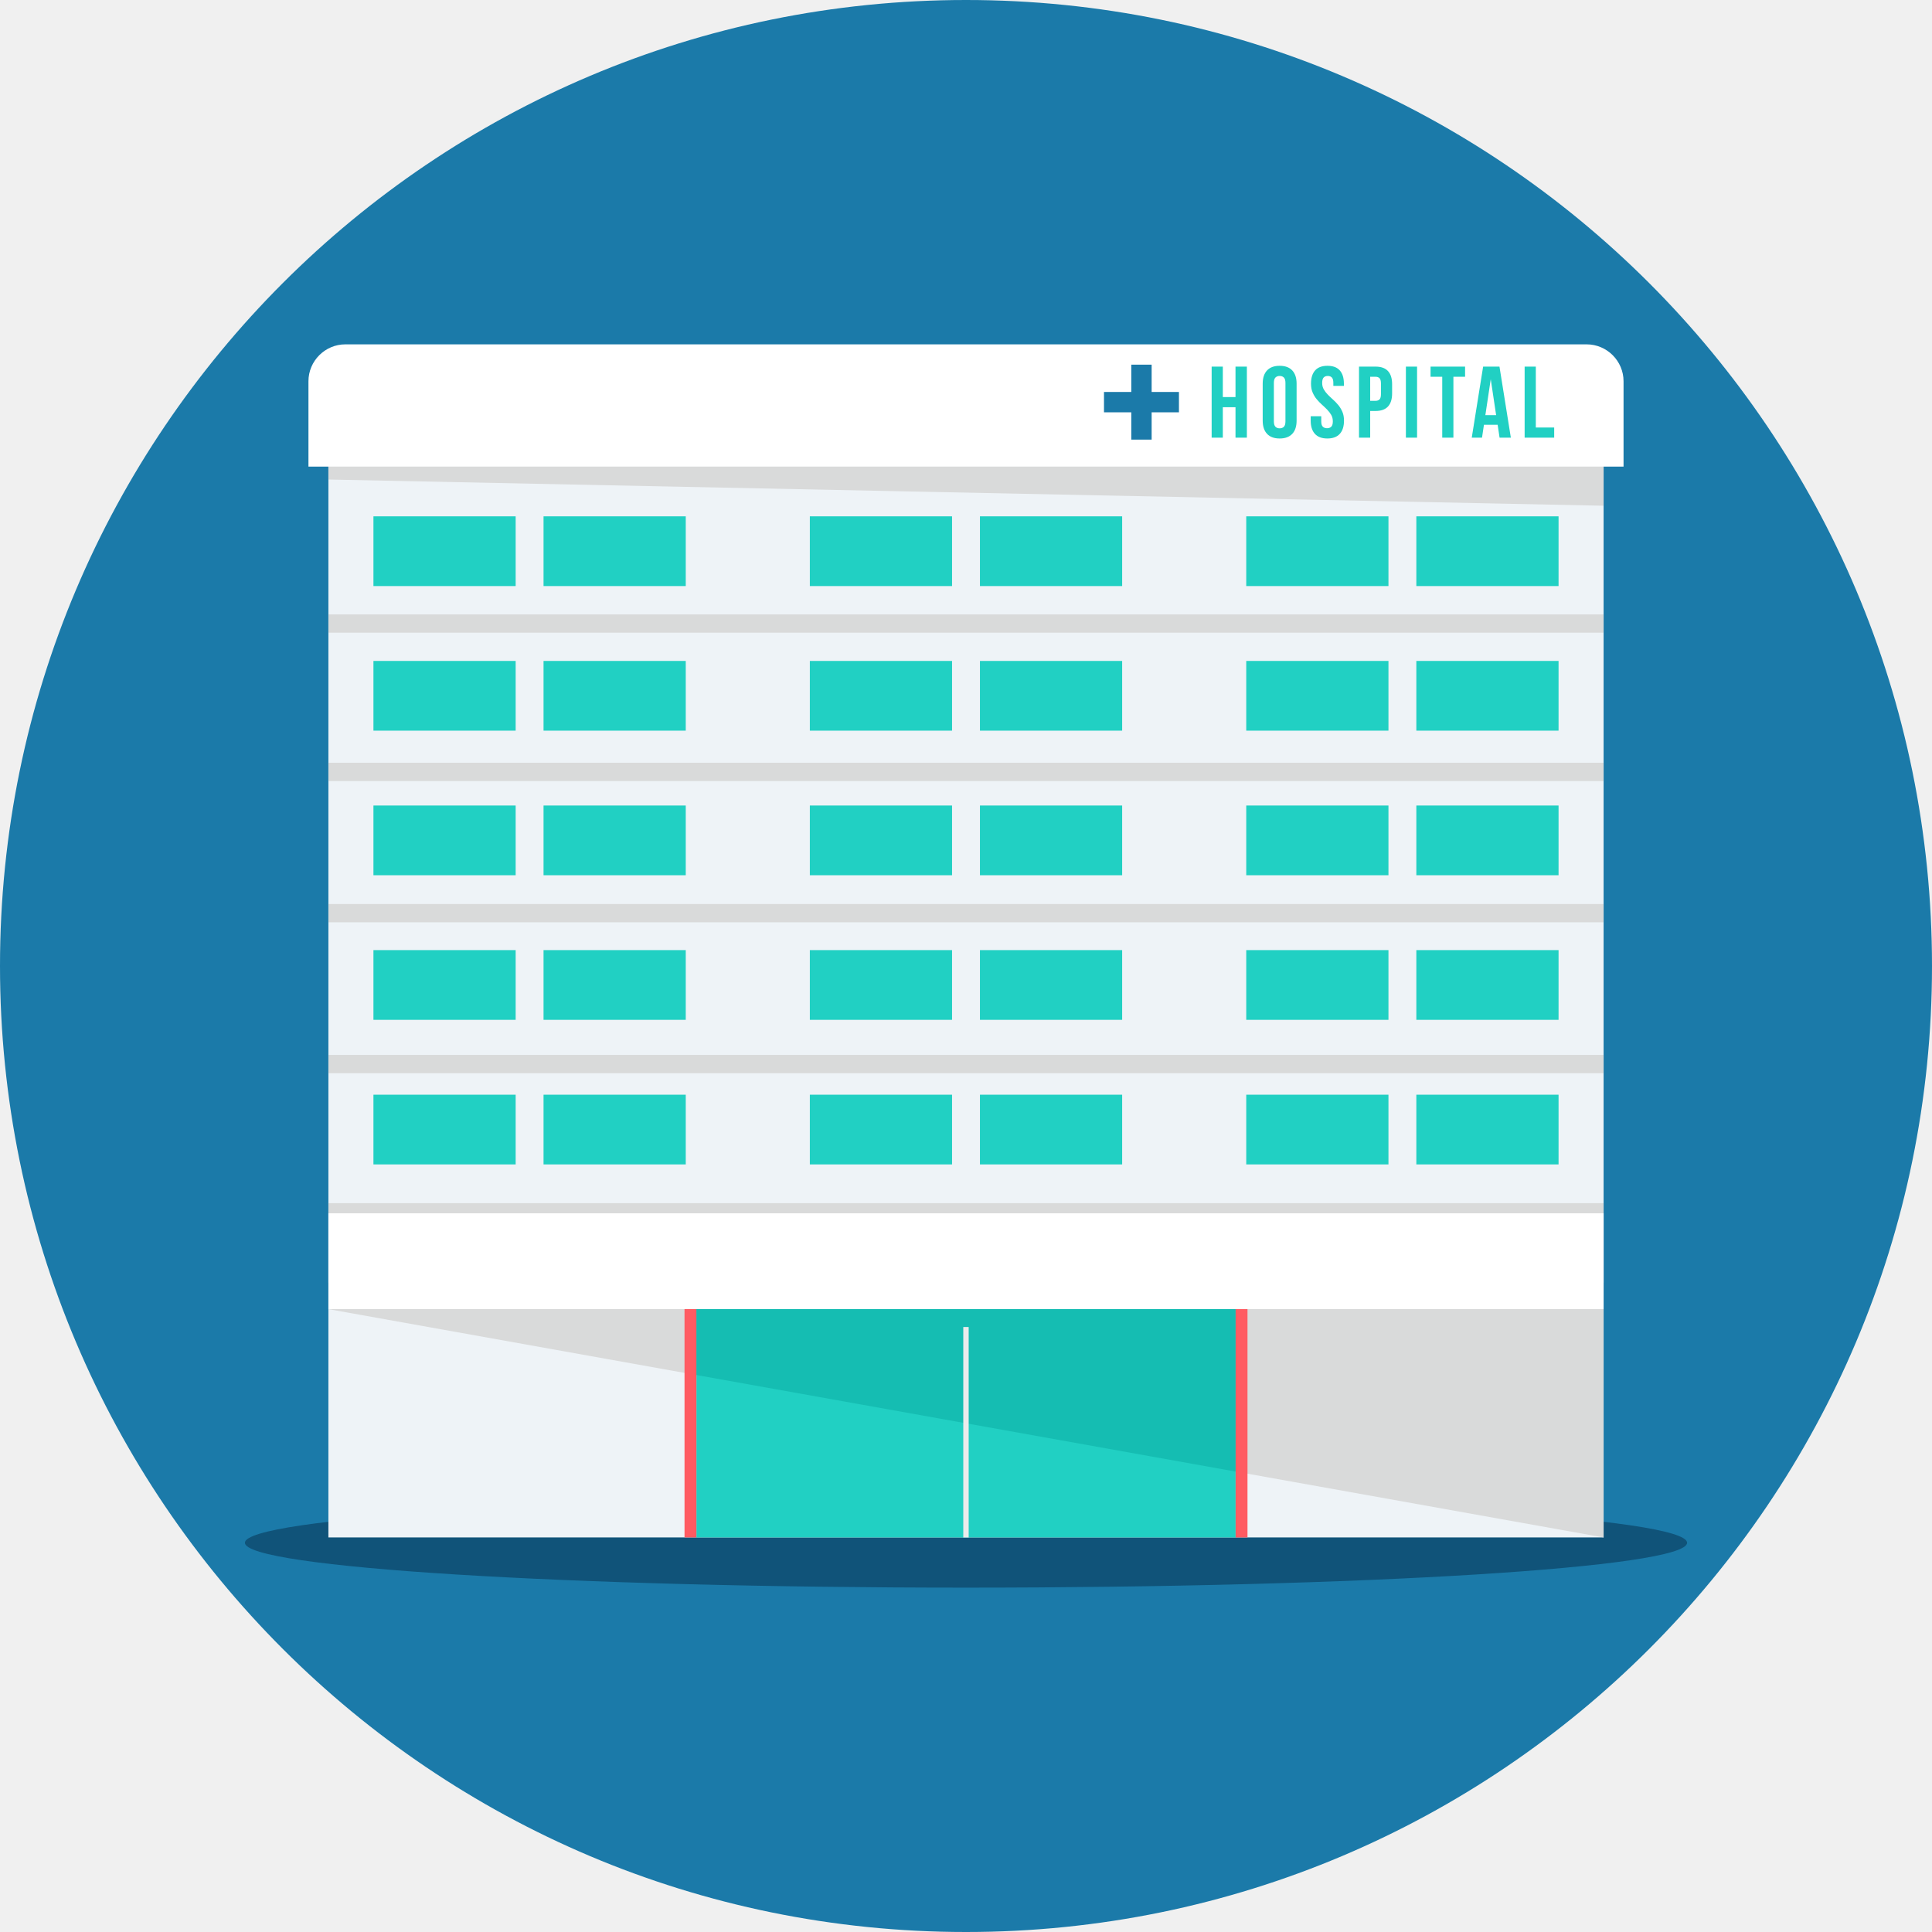
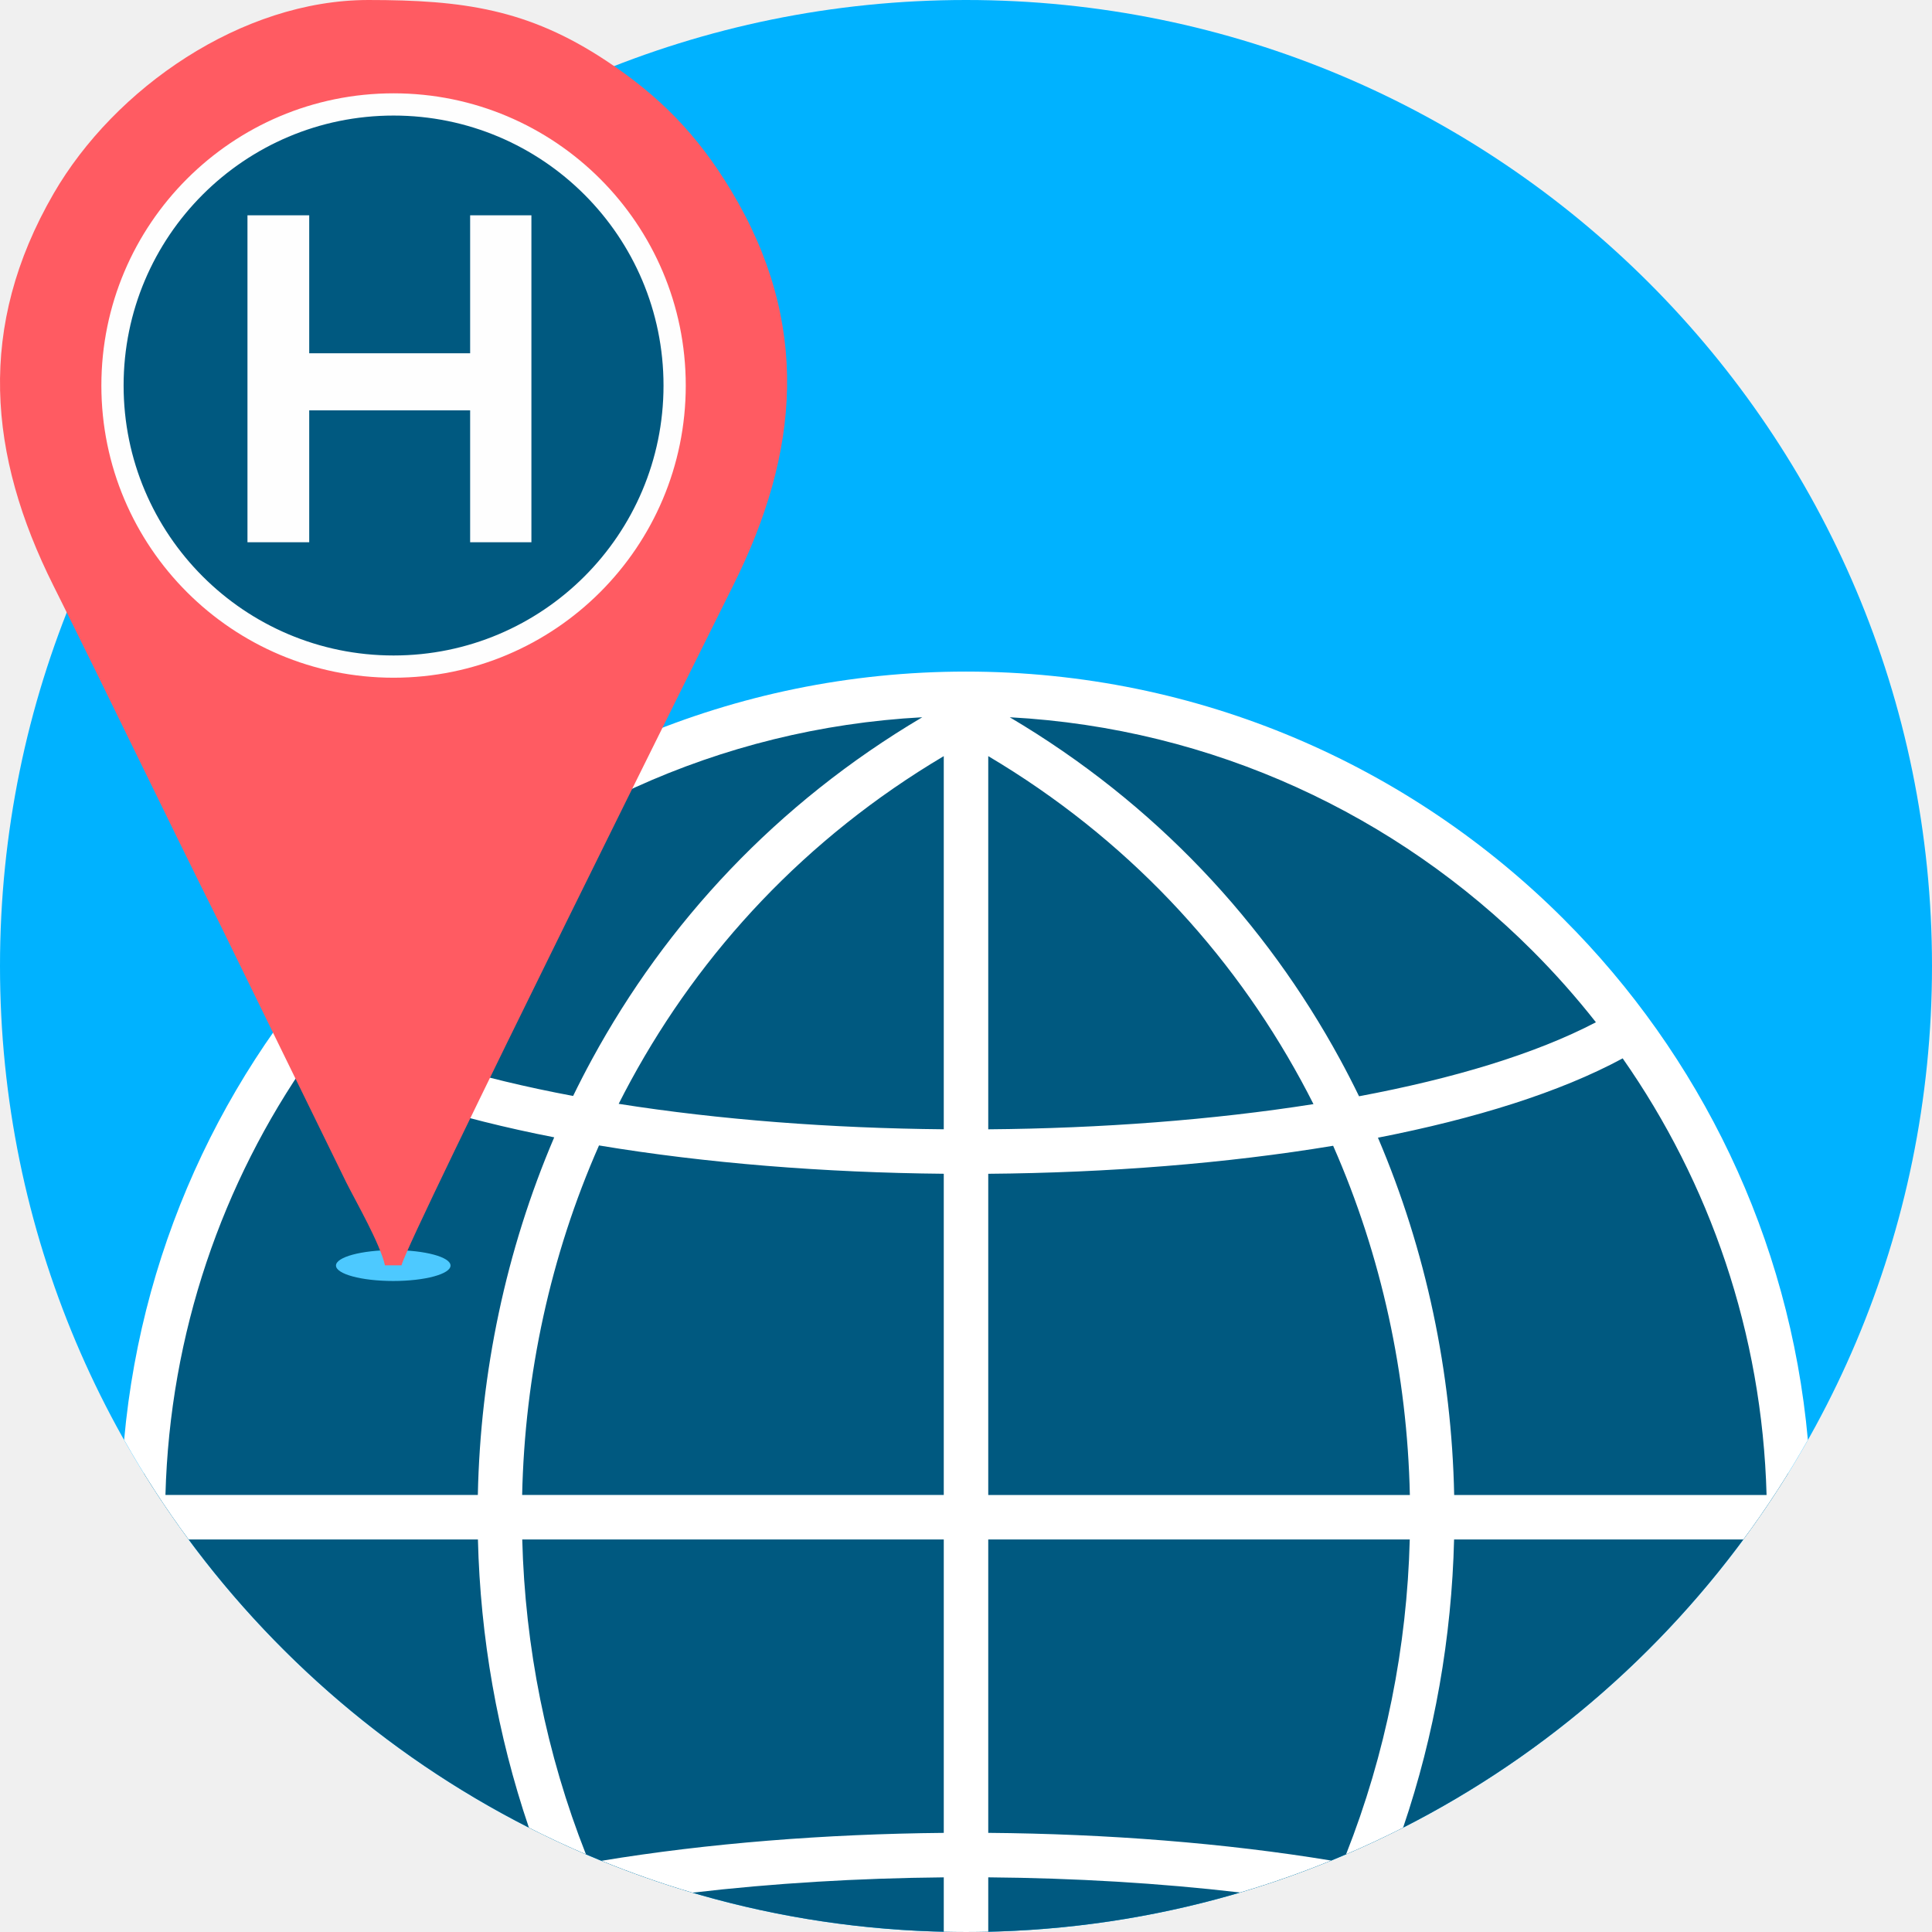
<svg xmlns="http://www.w3.org/2000/svg" version="1.1" id="Layer_1" x="0px" y="0px" viewBox="0 0 512 512" style="enable-background:new 0 0 512 512;" xml:space="preserve" width="512px" height="512px" class="">
  <g>
-     <circle style="fill:#1B7AA9" cx="256" cy="256" r="256" data-original="#FF5B62" class="" data-old_color="#FF5B62" />
-     <ellipse style="fill:#105379" cx="256" cy="408.851" rx="191.097" ry="11.889" data-original="#ED4C54" class="active-path" data-old_color="#0F5379" />
-     <rect x="87.03" y="119.916" style="fill:#EEF3F7;" width="337.94" height="220.02" data-original="#EEF3F7" class="" />
-     <path style="fill:#FFFFFF;" d="M91.525,91.257h328.949c5.381,0,9.783,4.401,9.783,9.784v22.621H81.743v-22.621  C81.743,95.658,86.145,91.257,91.525,91.257L91.525,91.257z" data-original="#FFFFFF" class="" />
-     <rect x="87.03" y="321.532" style="fill:#EEF3F7;" width="337.94" height="85.902" data-original="#EEF3F7" class="" />
-     <path style="fill:#D9DADA;" d="M424.97,407.441v-60.508H87.03L424.97,407.441z" data-original="#D9DADA" class="" />
-     <rect x="87.03" y="321.532" style="fill:#FFFFFF;" width="337.94" height="25.399" data-original="#FFFFFF" class="" />
+     <circle style="fill:#00B2FF" cx="256" cy="256" r="256" data-original="#FAD24D" class="" data-old_color="#FAD24D" />
+     <path style="fill:#005980" d="M256.002,183.873c116.623,0,211.858,91.508,217.83,206.645C428.715,463.424,348.037,512,256.001,512  S83.288,463.424,38.17,390.521C44.142,275.383,139.376,183.873,256.002,183.873z" data-original="#21D0C3" class="" data-old_color="#008FCC" />
+     <ellipse style="fill:#4DC9FF" cx="104.217" cy="335.384" rx="15.178" ry="4.091" data-original="#15BDB2" class="active-path" data-old_color="#15BDB2" />
+     <path style="fill:#FFFFFF;" d="M256.002,177.978c61.866,0,117.874,25.075,158.411,65.613c36.03,36.031,59.842,84.283,64.694,138.002  c-5.167,9.158-10.877,17.966-17.094,26.379h-76.666c-0.637,25.905-5.141,51.732-13.509,76.372  c-4.947,2.515-9.987,4.871-15.115,7.065c10.516-26.63,16.144-54.982,16.878-83.437H261.895v77.754  c31.448,0.257,62.74,2.702,90.857,7.337c-7.854,3.21-15.904,6.037-24.124,8.467c-21.301-2.491-43.949-3.829-66.733-4.016v14.41  c-1.96,0.045-3.924,0.074-5.894,0.074s-3.933-0.031-5.892-0.074v-14.406c-22.714,0.21-45.301,1.564-66.569,4.061  c-8.223-2.422-16.274-5.25-24.133-8.451c28.108-4.641,59.341-7.107,90.702-7.397v-77.759H138.4  c0.736,28.456,6.362,56.808,16.88,83.438c-5.128-2.195-10.168-4.551-15.115-7.066c-8.368-24.64-12.873-50.466-13.51-76.372H49.986  c-6.216-8.413-11.925-17.22-17.091-26.376c4.851-53.723,28.663-101.974,64.695-138.005  C138.128,203.053,194.136,177.978,256.002,177.978L256.002,177.978z M43.844,396.185h82.788c0.673-32.456,7.421-64.779,20.241-94.78  c-25.697-5.027-48.177-12.008-64.882-20.949C58.937,313.403,45,353.197,43.844,396.185L43.844,396.185z M89.077,270.905  c16.165,8.357,37.919,14.869,62.804,19.537c1.594-3.275,3.263-6.518,5.008-9.726c19.646-36.1,48.823-67.746,87.524-90.637  c-53.998,2.905-102.633,25.989-138.489,61.846C99.942,257.908,94.313,264.245,89.077,270.905L89.077,270.905z M267.59,190.079  c38.7,22.891,67.876,54.534,87.523,90.636c1.76,3.235,3.442,6.504,5.049,9.807c24.94-4.672,46.697-11.206,62.771-19.61  c-5.239-6.662-10.868-13.003-16.852-18.988C370.223,216.069,321.589,192.985,267.59,190.079z M430.025,280.477  c-16.612,8.985-39.094,15.992-64.855,21.022c12.795,29.974,19.529,62.263,20.201,94.687h82.788  C467.001,353.208,453.071,313.42,430.025,280.477L430.025,280.477z M261.895,200.38v98.899c29.872-0.246,59.513-2.471,86.19-6.677  c-1.062-2.104-2.157-4.195-3.287-6.27C326.188,252.134,298.552,222.137,261.895,200.38L261.895,200.38z M261.895,311.066v85.121  h111.732c-0.686-31.749-7.465-63.347-20.33-92.546C325.039,308.332,293.547,310.806,261.895,311.066z M250.108,396.185v-85.125  c-31.608-0.292-63.085-2.795-91.365-7.507c-12.891,29.224-19.68,60.854-20.368,92.632L250.108,396.185L250.108,396.185z   M250.108,299.274v-98.893c-36.657,21.756-64.293,51.755-82.904,85.954c-1.115,2.049-2.196,4.114-3.247,6.192  C190.652,296.748,220.273,298.997,250.108,299.274z" data-original="#FFFFFF" class="" />
+     <path style="fill:#FF5B62" d="M106.41,335.319h-4.392c-1.372-5.893-7.459-16.421-10.253-21.959L58.58,245.509  c-15.161-30.324-29.408-60.296-44.419-90.294C-3.158,120.586-6.236,86.62,14.211,51.292C30.378,23.359,64.053,0.001,97.628,0.001  c25.064,0,42.308,2.395,62.992,16.082c13.999,9.263,24.058,19.38,33.057,34.295c21.237,35.199,18.309,69.418,0.592,104.837  C191.68,160.386,108.042,328.339,106.41,335.319z" data-original="#FF5B62" class="" />
+     <circle style="fill:#005980" cx="104.297" cy="102.17" r="72.578" data-original="#21D0C3" class="" data-old_color="#008FCC" />
    <g>
-       <rect x="184.55" y="346.932" style="fill:#21D0C3;" width="142.911" height="60.502" data-original="#21D0C3" class="" />
-       <path style="fill:#21D0C3;" d="M324.058,115.988H321.1V97.155h2.958v8.072h3.363v-8.072h3.013v18.833h-3.013v-8.072h-3.363V115.988   z M337.589,111.658c0,0.68,0.139,1.161,0.417,1.438c0.278,0.279,0.651,0.417,1.116,0.417c0.467,0,0.838-0.138,1.118-0.417   c0.277-0.277,0.416-0.758,0.416-1.438v-10.171c0-0.682-0.139-1.161-0.416-1.438c-0.279-0.279-0.651-0.417-1.118-0.417   c-0.466,0-0.838,0.138-1.116,0.417c-0.278,0.277-0.417,0.757-0.417,1.438V111.658z M334.628,101.676   c0-1.525,0.385-2.696,1.158-3.511c0.77-0.816,1.883-1.225,3.335-1.225c1.453,0,2.565,0.408,3.337,1.225   c0.77,0.815,1.155,1.986,1.155,3.511v9.792c0,1.525-0.384,2.696-1.155,3.511c-0.772,0.816-1.883,1.225-3.337,1.225   c-1.452,0-2.565-0.408-3.335-1.225c-0.772-0.815-1.158-1.986-1.158-3.511V101.676z M347.43,101.676c0-1.525,0.363-2.696,1.09-3.511   c0.727-0.816,1.815-1.225,3.268-1.225c1.453,0,2.543,0.408,3.27,1.225c0.728,0.815,1.089,1.986,1.089,3.511v0.592h-2.798v-0.781   c0-0.682-0.131-1.161-0.39-1.438c-0.26-0.279-0.624-0.417-1.09-0.417c-0.467,0-0.828,0.138-1.089,0.417   c-0.26,0.277-0.39,0.757-0.39,1.438c0,0.647,0.144,1.217,0.43,1.71c0.287,0.493,0.646,0.959,1.076,1.399   c0.43,0.438,0.892,0.878,1.386,1.317c0.493,0.44,0.955,0.919,1.385,1.439c0.43,0.521,0.788,1.113,1.076,1.776   c0.286,0.665,0.43,1.444,0.43,2.341c0,1.525-0.371,2.696-1.116,3.511c-0.745,0.816-1.843,1.225-3.296,1.225   c-1.453,0-2.552-0.408-3.296-1.225c-0.745-0.815-1.118-1.986-1.118-3.511v-1.157h2.8v1.346c0,0.68,0.138,1.155,0.416,1.425   c0.278,0.268,0.651,0.403,1.118,0.403c0.466,0,0.838-0.135,1.115-0.403c0.279-0.269,0.417-0.745,0.417-1.425   c0-0.647-0.144-1.217-0.43-1.71c-0.287-0.493-0.646-0.959-1.076-1.399c-0.43-0.44-0.892-0.878-1.385-1.317   c-0.493-0.44-0.956-0.919-1.385-1.44c-0.431-0.52-0.789-1.112-1.077-1.776C347.574,103.352,347.43,102.572,347.43,101.676z    M364.512,97.155c1.488,0,2.596,0.393,3.322,1.184c0.728,0.788,1.09,1.946,1.09,3.471v2.447c0,1.525-0.363,2.682-1.09,3.471   c-0.727,0.788-1.834,1.185-3.322,1.185h-1.399v7.075h-2.96V97.155L364.512,97.155L364.512,97.155z M363.113,99.846v6.378h1.399   c0.467,0,0.825-0.126,1.076-0.377c0.252-0.252,0.376-0.717,0.376-1.399v-2.825c0-0.68-0.125-1.147-0.376-1.398   c-0.251-0.253-0.61-0.377-1.076-0.377H363.113L363.113,99.846z M372.578,97.155h2.96v18.833h-2.96V97.155z M379.113,97.155h9.148   v2.69h-3.094v16.142h-2.96V99.845h-3.094L379.113,97.155L379.113,97.155z M400.39,115.988h-2.987l-0.51-3.417h-3.632l-0.512,3.417   h-2.719l3.014-18.833h4.332L400.39,115.988z M393.637,110.016h2.852l-1.426-9.524L393.637,110.016z M404.045,97.155h2.96v16.141   h4.869v2.691h-7.83V97.155z" data-original="#21D0C3" class="" />
+       <path style="fill:#FEFEFE" d="M140.829,143.702V57.051h-16.238v36.57H81.946v-36.57H65.582v86.652h16.364v-34.959h42.645v34.959   L140.829,143.702L140.829,143.702z" data-original="#FEFEFE" class="" />
+       <path style="fill:#FEFEFE" d="M104.298,24.732c21.382,0,40.743,8.669,54.756,22.679c14.011,14.012,22.679,33.373,22.679,54.756   s-8.667,40.742-22.679,54.754c-14.012,14.012-33.373,22.681-54.756,22.681s-40.743-8.669-54.754-22.681   c-14.013-14.01-22.681-33.371-22.681-54.753s8.668-40.744,22.681-54.756S82.914,24.732,104.298,24.732z M154.885,51.579   c-12.947-12.945-30.833-20.954-50.587-20.954s-37.641,8.009-50.586,20.954c-12.947,12.947-20.955,30.833-20.955,50.588   s8.008,37.641,20.955,50.586c12.945,12.947,30.832,20.955,50.586,20.955s37.641-8.008,50.587-20.955   c12.945-12.945,20.954-30.832,20.954-50.586S167.83,64.526,154.885,51.579z" data-original="#FEFEFE" class="" />
    </g>
-     <path style="fill:#D9DADA;" d="M87.029,123.661h337.94v10.364l-337.94-6.946C87.029,127.079,87.029,123.661,87.029,123.661z" data-original="#D9DADA" class="" />
-     <g>
-       <path style="fill:#21D0C3;" d="M98.966,136.837h37.688v18.476H98.966V136.837z M330.267,136.837h37.688v18.476h-37.688V136.837z    M375.345,136.837h37.688v18.476h-37.688V136.837z M214.616,136.837h37.688v18.476h-37.688V136.837z M259.695,136.837h37.688   v18.476h-37.688V136.837z M144.044,136.837h37.688v18.476h-37.688L144.044,136.837L144.044,136.837z" data-original="#21D0C3" class="" />
-       <path style="fill:#21D0C3;" d="M98.966,175.155h37.688v18.475H98.966V175.155z M330.267,175.155h37.688v18.475h-37.688V175.155z    M375.345,175.155h37.688v18.475h-37.688V175.155z M214.616,175.155h37.688v18.475h-37.688V175.155z M259.695,175.155h37.688   v18.475h-37.688V175.155z M144.044,175.155h37.688v18.475h-37.688L144.044,175.155L144.044,175.155z" data-original="#21D0C3" class="" />
-       <path style="fill:#21D0C3;" d="M98.966,213.472h37.688v18.475H98.966V213.472z M330.267,213.472h37.688v18.475h-37.688V213.472z    M375.345,213.472h37.688v18.475h-37.688V213.472z M214.616,213.472h37.688v18.475h-37.688V213.472z M259.695,213.472h37.688   v18.475h-37.688V213.472z M144.044,213.472h37.688v18.475h-37.688L144.044,213.472L144.044,213.472z" data-original="#21D0C3" class="" />
-       <path style="fill:#21D0C3;" d="M98.966,251.789h37.688v18.476H98.966V251.789z M330.267,251.789h37.688v18.476h-37.688V251.789z    M375.345,251.789h37.688v18.476h-37.688V251.789z M214.616,251.789h37.688v18.476h-37.688V251.789z M259.695,251.789h37.688   v18.476h-37.688V251.789z M144.044,251.789h37.688v18.476h-37.688L144.044,251.789L144.044,251.789z" data-original="#21D0C3" class="" />
-       <path style="fill:#21D0C3;" d="M98.966,290.107h37.688v18.475H98.966V290.107z M330.267,290.107h37.688v18.475h-37.688V290.107z    M375.345,290.107h37.688v18.475h-37.688V290.107z M214.616,290.107h37.688v18.475h-37.688V290.107z M259.695,290.107h37.688   v18.475h-37.688V290.107z M144.044,290.107h37.688v18.475h-37.688L144.044,290.107L144.044,290.107z" data-original="#21D0C3" class="" />
-     </g>
-     <g>
-       <rect x="87.03" y="162.822" style="fill:#D9DADA;" width="337.94" height="4.849" data-original="#D9DADA" class="" />
-       <rect x="87.03" y="202.135" style="fill:#D9DADA;" width="337.94" height="4.849" data-original="#D9DADA" class="" />
-       <rect x="87.03" y="239.572" style="fill:#D9DADA;" width="337.94" height="4.849" data-original="#D9DADA" class="" />
-       <rect x="87.03" y="279.564" style="fill:#D9DADA;" width="337.94" height="4.849" data-original="#D9DADA" class="" />
-     </g>
-     <path style="fill:#15BDB2;" d="M327.454,389.983v-43.049h-142.91v17.46L327.454,389.983z" data-original="#15BDB2" class="" />
-     <path style="fill:#1B7AA9" d="M299.803,96.64h5.394v7.235h7.234v5.394h-7.234v7.234h-5.394v-7.234h-7.235v-5.394h7.235V96.64z" data-original="#FF5B62" class="" data-old_color="#FF5B62" />
-     <rect x="255.281" y="351.673" style="fill:#EBECEC;" width="1.429" height="55.764" data-original="#EBECEC" class="" />
-     <g>
-       <path style="fill:#FF5B62" d="M327.454,407.441h3.143v-60.508h-3.143V407.441z" data-original="#FEFEFE" class="" data-old_color="#1B7AA9" />
-       <rect x="181.406" y="346.932" style="fill:#FF5B62" width="3.143" height="60.502" data-original="#FEFEFE" class="" data-old_color="#1B7AA9" />
-     </g>
-     <rect x="87.03" y="318.847" style="fill:#D9DADA;" width="337.94" height="2.691" data-original="#D9DADA" class="" />
  </g>
</svg>
